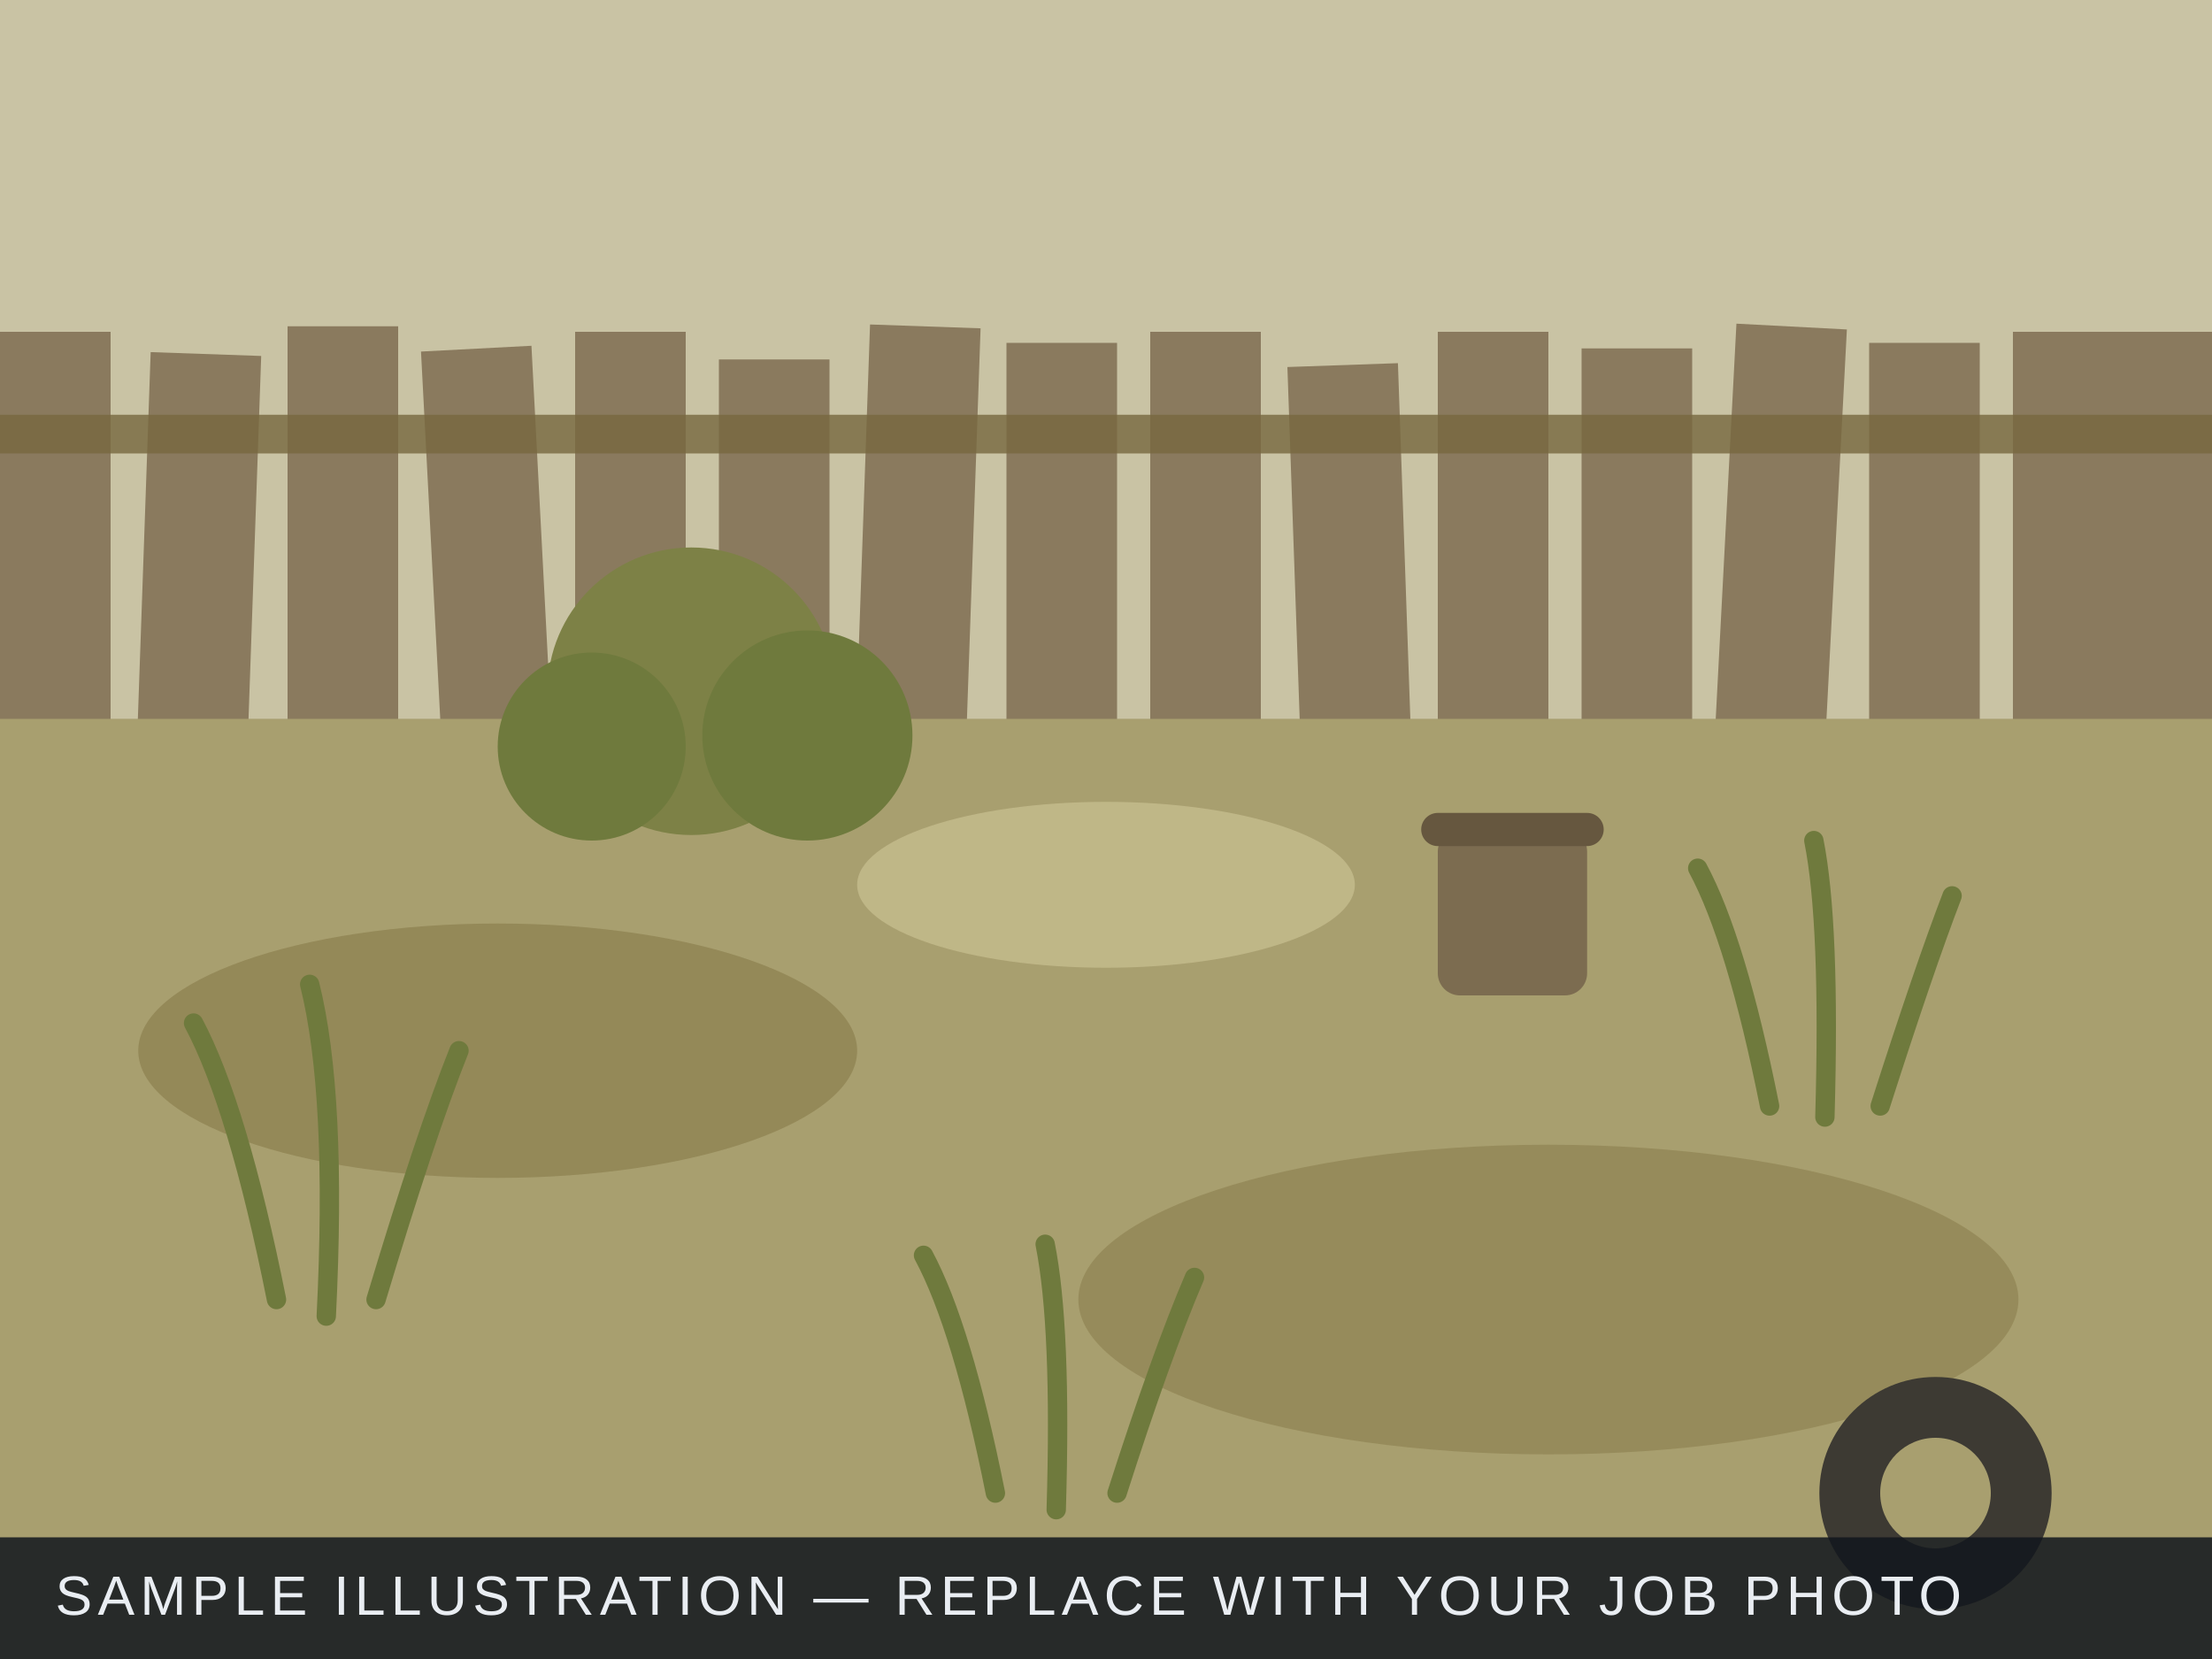
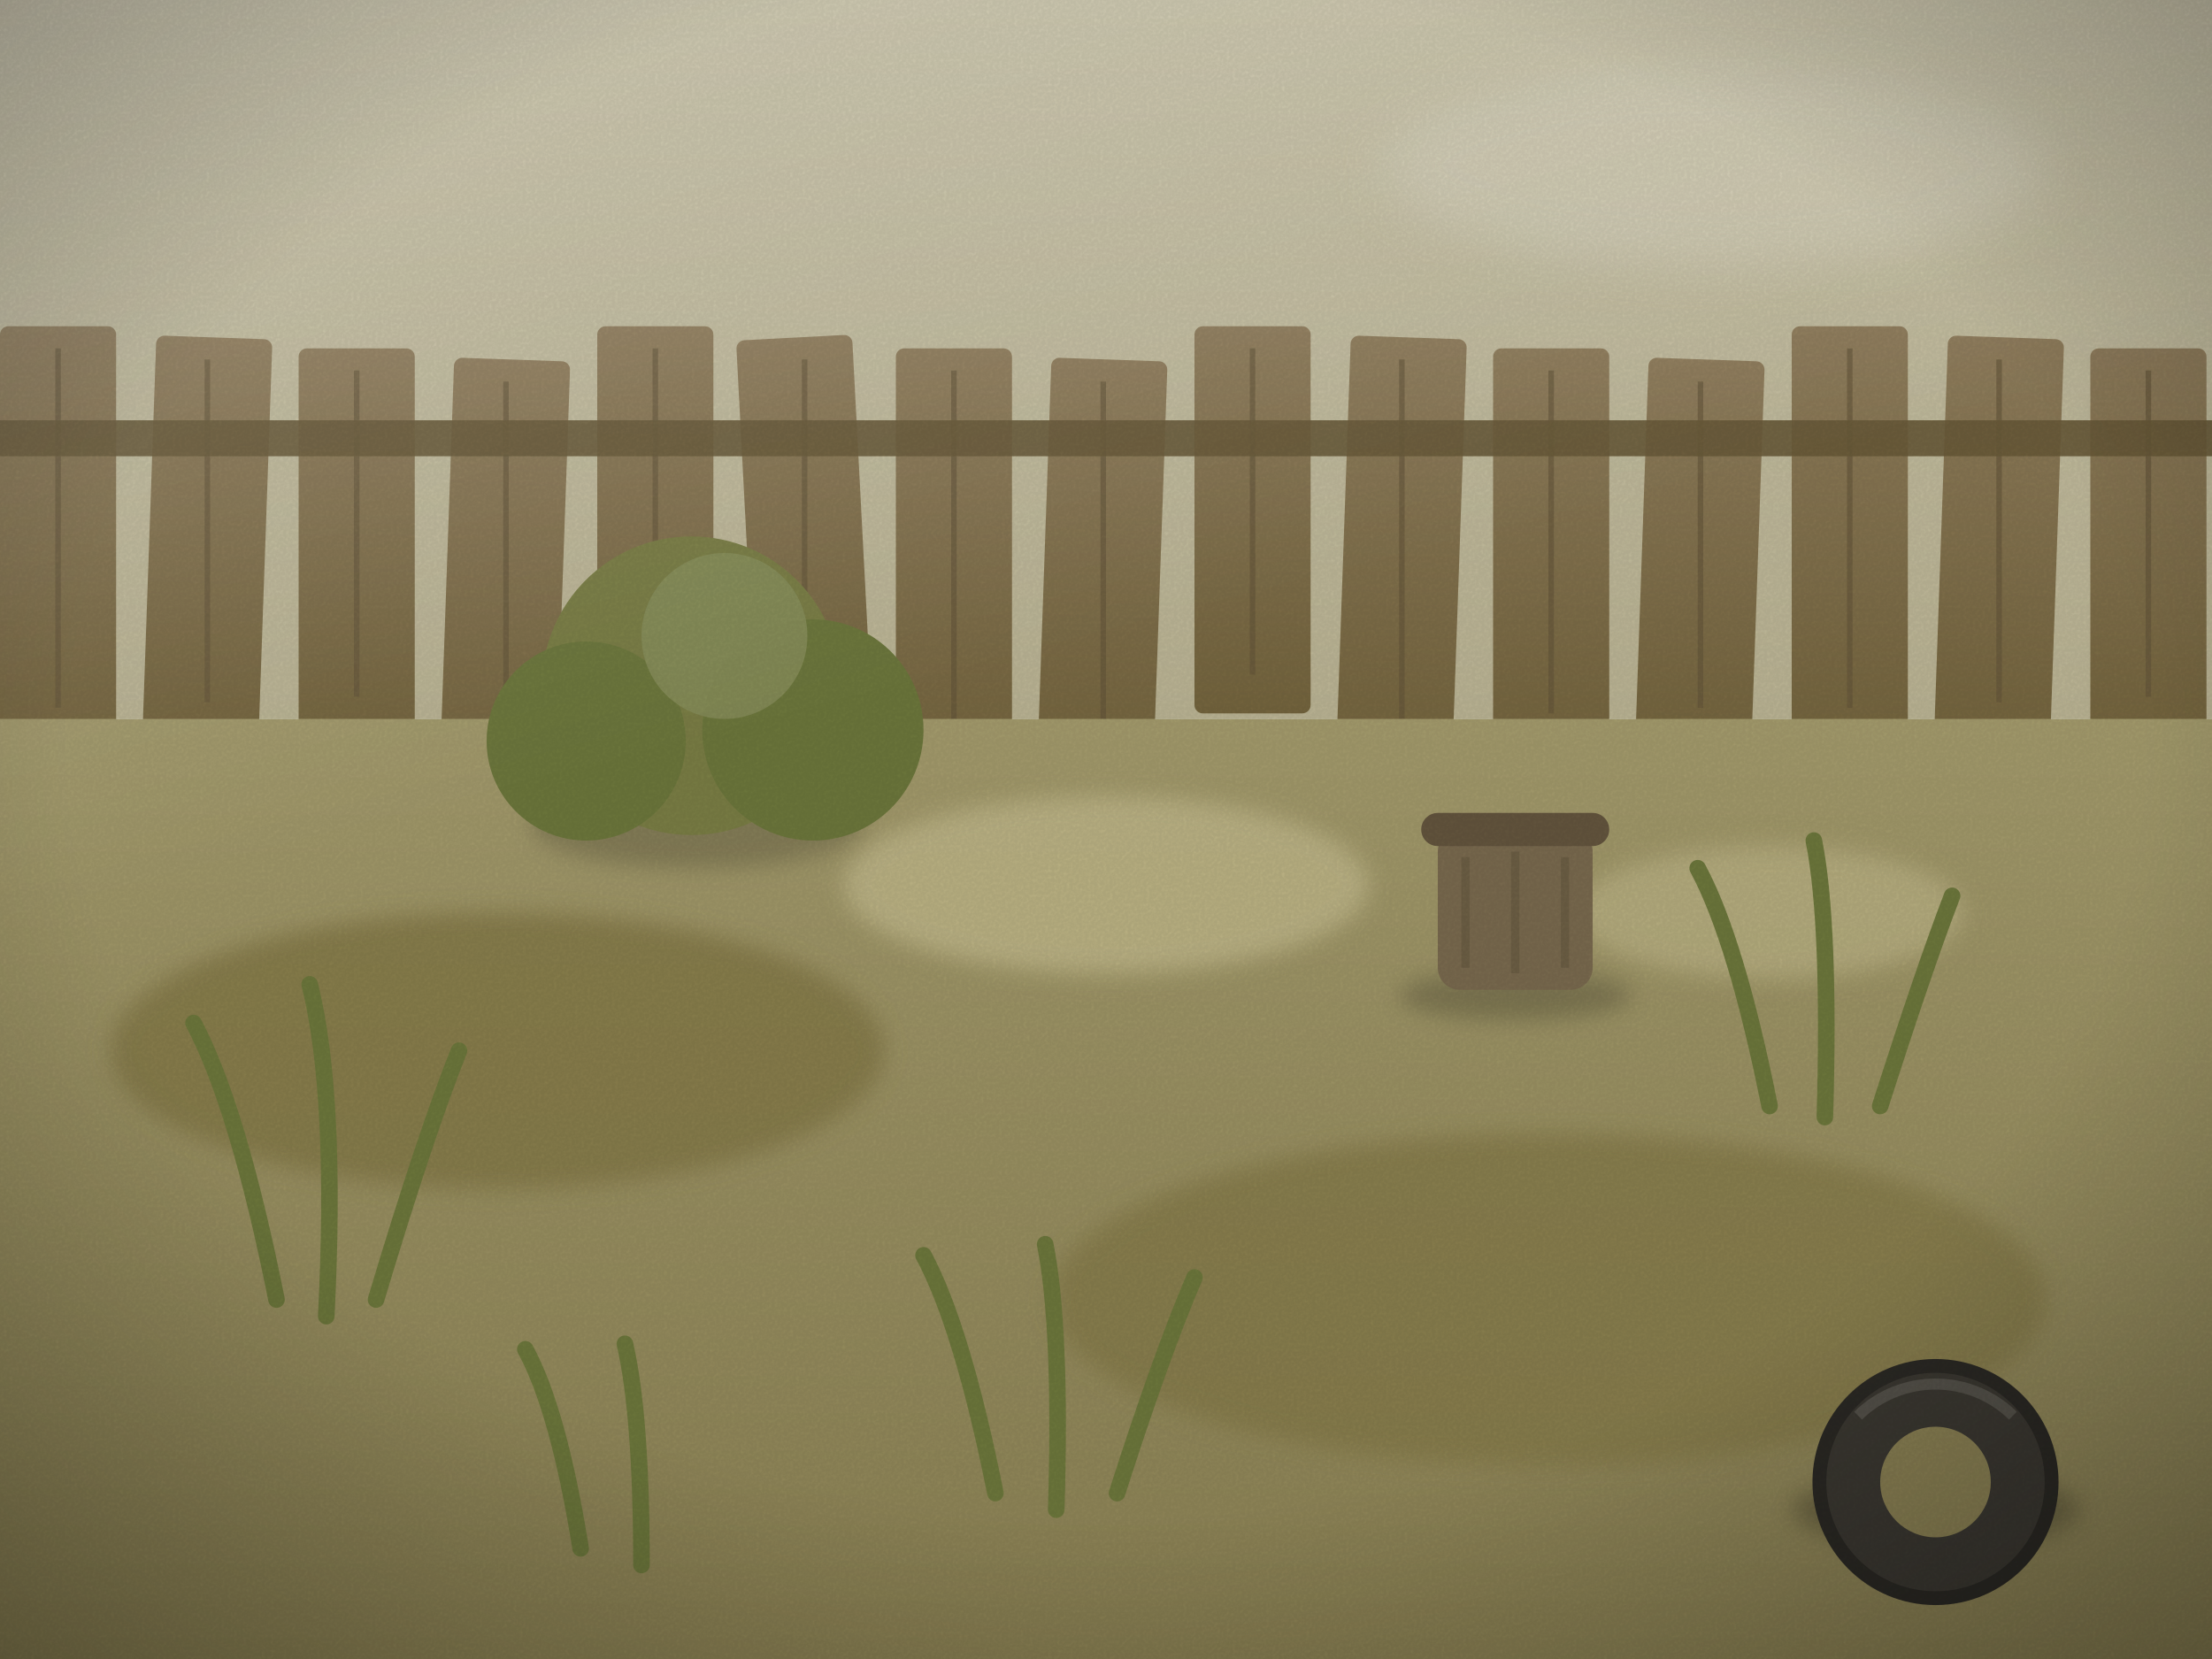
- <svg xmlns="http://www.w3.org/2000/svg" viewBox="0 0 800 600" role="img" aria-label="Before: overgrown backyard (placeholder illustration)">
-   <rect width="800" height="600" fill="#b9b28f" />
-   <rect width="800" height="260" fill="#c9c3a4" />
-   <g fill="#8a7a5e">
-     <rect x="0" y="120" width="40" height="150" />
-     <rect x="52" y="128" width="40" height="142" transform="rotate(2 72 199)" />
-     <rect x="104" y="118" width="40" height="152" />
-     <rect x="156" y="126" width="40" height="144" transform="rotate(-3 176 198)" />
-     <rect x="208" y="120" width="40" height="150" />
-     <rect x="260" y="130" width="40" height="140" />
-     <rect x="312" y="118" width="40" height="152" transform="rotate(2 332 194)" />
-     <rect x="364" y="124" width="40" height="146" />
-     <rect x="416" y="120" width="40" height="150" />
-     <rect x="468" y="132" width="40" height="138" transform="rotate(-2 488 201)" />
-     <rect x="520" y="120" width="40" height="150" />
-     <rect x="572" y="126" width="40" height="144" />
-     <rect x="624" y="118" width="40" height="152" transform="rotate(3 644 194)" />
-     <rect x="676" y="124" width="40" height="146" />
-     <rect x="728" y="120" width="72" height="150" />
-   </g>
-   <rect x="0" y="150" width="800" height="14" fill="#77683f" opacity="0.8" />
-   <rect y="260" width="800" height="340" fill="#a89f6f" />
-   <ellipse cx="180" cy="380" rx="130" ry="46" fill="#8f8352" opacity="0.8" />
-   <ellipse cx="560" cy="470" rx="170" ry="56" fill="#8f8352" opacity="0.7" />
-   <ellipse cx="400" cy="320" rx="90" ry="30" fill="#c2b98a" opacity="0.9" />
-   <g stroke="#6f7a3d" stroke-width="7" fill="none" stroke-linecap="round">
-     <path d="M100 470 q-14 -70 -30 -100" />
+ <svg xmlns="http://www.w3.org/2000/svg" viewBox="0 0 800 600" role="img" aria-label="Before: overgrown patchy backyard with weathered fence">
+   <defs>
+     <filter id="grain">
+       <feTurbulence type="fractalNoise" baseFrequency="0.9" numOctaves="2" stitchTiles="stitch" />
+       <feColorMatrix type="matrix" values="0 0 0 0 0  0 0 0 0 0  0 0 0 0 0  0.6 0.6 0.6 0 0" />
+       <feComposite operator="in" in2="SourceGraphic" />
+     </filter>
+     <filter id="soft" x="-40%" y="-40%" width="180%" height="180%">
+       <feGaussianBlur stdDeviation="8" />
+     </filter>
+     <filter id="soft4" x="-40%" y="-40%" width="180%" height="180%">
+       <feGaussianBlur stdDeviation="4" />
+     </filter>
+     <radialGradient id="vig" cx="0.5" cy="0.45" r="0.75">
+       <stop offset="0.62" stop-color="#000" stop-opacity="0" />
+       <stop offset="1" stop-color="#000" stop-opacity="0.32" />
+     </radialGradient>
+     <linearGradient id="toplight" x1="0" y1="0" x2="0.35" y2="1">
+       <stop offset="0" stop-color="#fff" stop-opacity="0.16" />
+       <stop offset="0.5" stop-color="#fff" stop-opacity="0" />
+     </linearGradient>
+     <linearGradient id="lbSky" x1="0" y1="0" x2="0" y2="1">
+       <stop offset="0" stop-color="#cfc9ad" />
+       <stop offset="1" stop-color="#c0b998" />
+     </linearGradient>
+     <linearGradient id="lbGrass" x1="0" y1="0" x2="0" y2="1">
+       <stop offset="0" stop-color="#a89f6f" />
+       <stop offset="1" stop-color="#8f8556" />
+     </linearGradient>
+     <linearGradient id="lbFence" x1="0" y1="0" x2="0" y2="1">
+       <stop offset="0" stop-color="#94815f" />
+       <stop offset="1" stop-color="#77673f" />
+     </linearGradient>
+   </defs>
+   <rect width="800" height="260" fill="url(#lbSky)" />
+   <ellipse cx="620" cy="60" rx="120" ry="36" fill="#d8d3bb" opacity="0.7" filter="url(#soft)" />
+   <rect x="0" y="118" width="42" height="152" rx="3" fill="url(#lbFence)" />
+   <path d="M21 126 v130" stroke="#65563a" stroke-width="2" opacity="0.6" />
+   <rect x="54" y="122" width="42" height="146" rx="3" fill="url(#lbFence)" transform="rotate(2 75 195)" />
+   <path d="M75 130 v124" stroke="#65563a" stroke-width="2" opacity="0.6" />
+   <rect x="108" y="126" width="42" height="140" rx="3" fill="url(#lbFence)" />
+   <path d="M129 134 v118" stroke="#65563a" stroke-width="2" opacity="0.6" />
+   <rect x="162" y="130" width="42" height="152" rx="3" fill="url(#lbFence)" transform="rotate(2 183 195)" />
+   <path d="M183 138 v130" stroke="#65563a" stroke-width="2" opacity="0.6" />
+   <rect x="216" y="118" width="42" height="146" rx="3" fill="url(#lbFence)" />
+   <path d="M237 126 v124" stroke="#65563a" stroke-width="2" opacity="0.6" />
+   <rect x="270" y="122" width="42" height="140" rx="3" fill="url(#lbFence)" transform="rotate(-3 291 195)" />
+   <path d="M291 130 v118" stroke="#65563a" stroke-width="2" opacity="0.6" />
+   <rect x="324" y="126" width="42" height="152" rx="3" fill="url(#lbFence)" />
+   <path d="M345 134 v130" stroke="#65563a" stroke-width="2" opacity="0.6" />
+   <rect x="378" y="130" width="42" height="146" rx="3" fill="url(#lbFence)" transform="rotate(2 399 195)" />
+   <path d="M399 138 v124" stroke="#65563a" stroke-width="2" opacity="0.6" />
+   <rect x="432" y="118" width="42" height="140" rx="3" fill="url(#lbFence)" />
+   <path d="M453 126 v118" stroke="#65563a" stroke-width="2" opacity="0.6" />
+   <rect x="486" y="122" width="42" height="152" rx="3" fill="url(#lbFence)" transform="rotate(2 507 195)" />
+   <path d="M507 130 v130" stroke="#65563a" stroke-width="2" opacity="0.6" />
+   <rect x="540" y="126" width="42" height="146" rx="3" fill="url(#lbFence)" />
+   <path d="M561 134 v124" stroke="#65563a" stroke-width="2" opacity="0.6" />
+   <rect x="594" y="130" width="42" height="140" rx="3" fill="url(#lbFence)" transform="rotate(2 615 195)" />
+   <path d="M615 138 v118" stroke="#65563a" stroke-width="2" opacity="0.6" />
+   <rect x="648" y="118" width="42" height="152" rx="3" fill="url(#lbFence)" />
+   <path d="M669 126 v130" stroke="#65563a" stroke-width="2" opacity="0.6" />
+   <rect x="702" y="122" width="42" height="146" rx="3" fill="url(#lbFence)" transform="rotate(2 723 195)" />
+   <path d="M723 130 v124" stroke="#65563a" stroke-width="2" opacity="0.6" />
+   <rect x="756" y="126" width="42" height="140" rx="3" fill="url(#lbFence)" />
+   <path d="M777 134 v118" stroke="#65563a" stroke-width="2" opacity="0.6" />
+   <rect x="0" y="152" width="800" height="13" fill="#6b5c3a" opacity="0.9" />
+   <rect y="260" width="800" height="340" fill="url(#lbGrass)" />
+   <ellipse cx="180" cy="380" rx="140" ry="50" fill="#877b4a" opacity="0.85" filter="url(#soft4)" />
+   <ellipse cx="560" cy="470" rx="180" ry="60" fill="#877b4a" opacity="0.75" filter="url(#soft4)" />
+   <ellipse cx="400" cy="320" rx="95" ry="32" fill="#c2b98a" opacity="0.9" filter="url(#soft4)" />
+   <ellipse cx="640" cy="330" rx="70" ry="24" fill="#c2b98a" opacity="0.7" filter="url(#soft4)" />
+   <g stroke="#6f7a3d" stroke-width="6" fill="none" stroke-linecap="round">
+     <path d="M100 470 q-14 -70 -30 -100">
+       <animateTransform attributeName="transform" type="rotate" values="-2 100 470;2 100 470;-2 100 470" dur="4s" repeatCount="indefinite" />
+     </path>
    <path d="M118 476 q4 -80 -6 -120" />
    <path d="M136 470 q18 -60 30 -90" />
    <path d="M640 400 q-12 -60 -26 -86" />
-     <path d="M660 404 q2 -70 -4 -100" />
+     <path d="M660 404 q2 -70 -4 -100">
+       <animateTransform attributeName="transform" type="rotate" values="2 660 404;-2 660 404;2 660 404" dur="3.4s" repeatCount="indefinite" />
+     </path>
    <path d="M680 400 q16 -50 26 -76" />
    <path d="M360 540 q-12 -60 -26 -86" />
    <path d="M382 546 q2 -66 -4 -96" />
    <path d="M404 540 q16 -50 28 -78" />
+     <path d="M210 560 q-8 -50 -20 -72" />
+     <path d="M232 566 q0 -54 -6 -80" />
  </g>
-   <circle cx="250" cy="250" r="52" fill="#7d8146" />
-   <circle cx="292" cy="266" r="38" fill="#6f7a3d" />
-   <circle cx="214" cy="270" r="34" fill="#6f7a3d" />
-   <circle cx="700" cy="540" r="42" fill="#3d3a33" />
-   <circle cx="700" cy="540" r="20" fill="#a89f6f" />
-   <rect x="520" y="300" width="54" height="60" rx="8" fill="#7c6c50" />
-   <rect x="514" y="294" width="66" height="12" rx="6" fill="#66573f" />
-   <rect x="0" y="556" width="800" height="44" fill="#10151C" opacity="0.85" />
-   <text x="20" y="584" font-family="Arial, Helvetica, sans-serif" font-size="20" letter-spacing="2" fill="#E9EDF2">SAMPLE ILLUSTRATION — REPLACE WITH YOUR JOB PHOTO</text>
+   <ellipse cx="252" cy="298" rx="60" ry="16" fill="#000" opacity="0.18" filter="url(#soft4)" />
+   <circle cx="250" cy="248" r="54" fill="#7d8146" />
+   <circle cx="294" cy="264" r="40" fill="#6f7a3d" />
+   <circle cx="212" cy="268" r="36" fill="#6f7a3d" />
+   <circle cx="262" cy="230" r="30" fill="#89905a" opacity="0.9" />
+   <ellipse cx="700" cy="546" rx="52" ry="14" fill="#000" opacity="0.22" filter="url(#soft4)" />
+   <circle cx="700" cy="536" r="44" fill="#3d3a33" />
+   <circle cx="700" cy="536" r="42" fill="none" stroke="#2c2a25" stroke-width="5" />
+   <circle cx="700" cy="536" r="20" fill="#8f8556" />
+   <path d="M672 512 a40 40 0 0 1 56 0" stroke="#57544c" stroke-width="4" fill="none" />
+   <g>
+     <ellipse cx="548" cy="360" rx="42" ry="9" fill="#000" opacity="0.2" filter="url(#soft4)" />
+     <rect x="520" y="300" width="56" height="58" rx="8" fill="#7c6c50" />
+     <rect x="514" y="294" width="68" height="12" rx="6" fill="#66573f" />
+     <path d="M530 310 v40 M548 308 v44 M566 310 v40" stroke="#6a5c42" stroke-width="3" opacity="0.7" />
+   </g>
+   <rect width="800" height="600" fill="url(#toplight)" />
+   <rect width="800" height="600" fill="url(#vig)" />
+   <rect width="800" height="600" fill="#808080" opacity="0.10" filter="url(#grain)" />
</svg>
